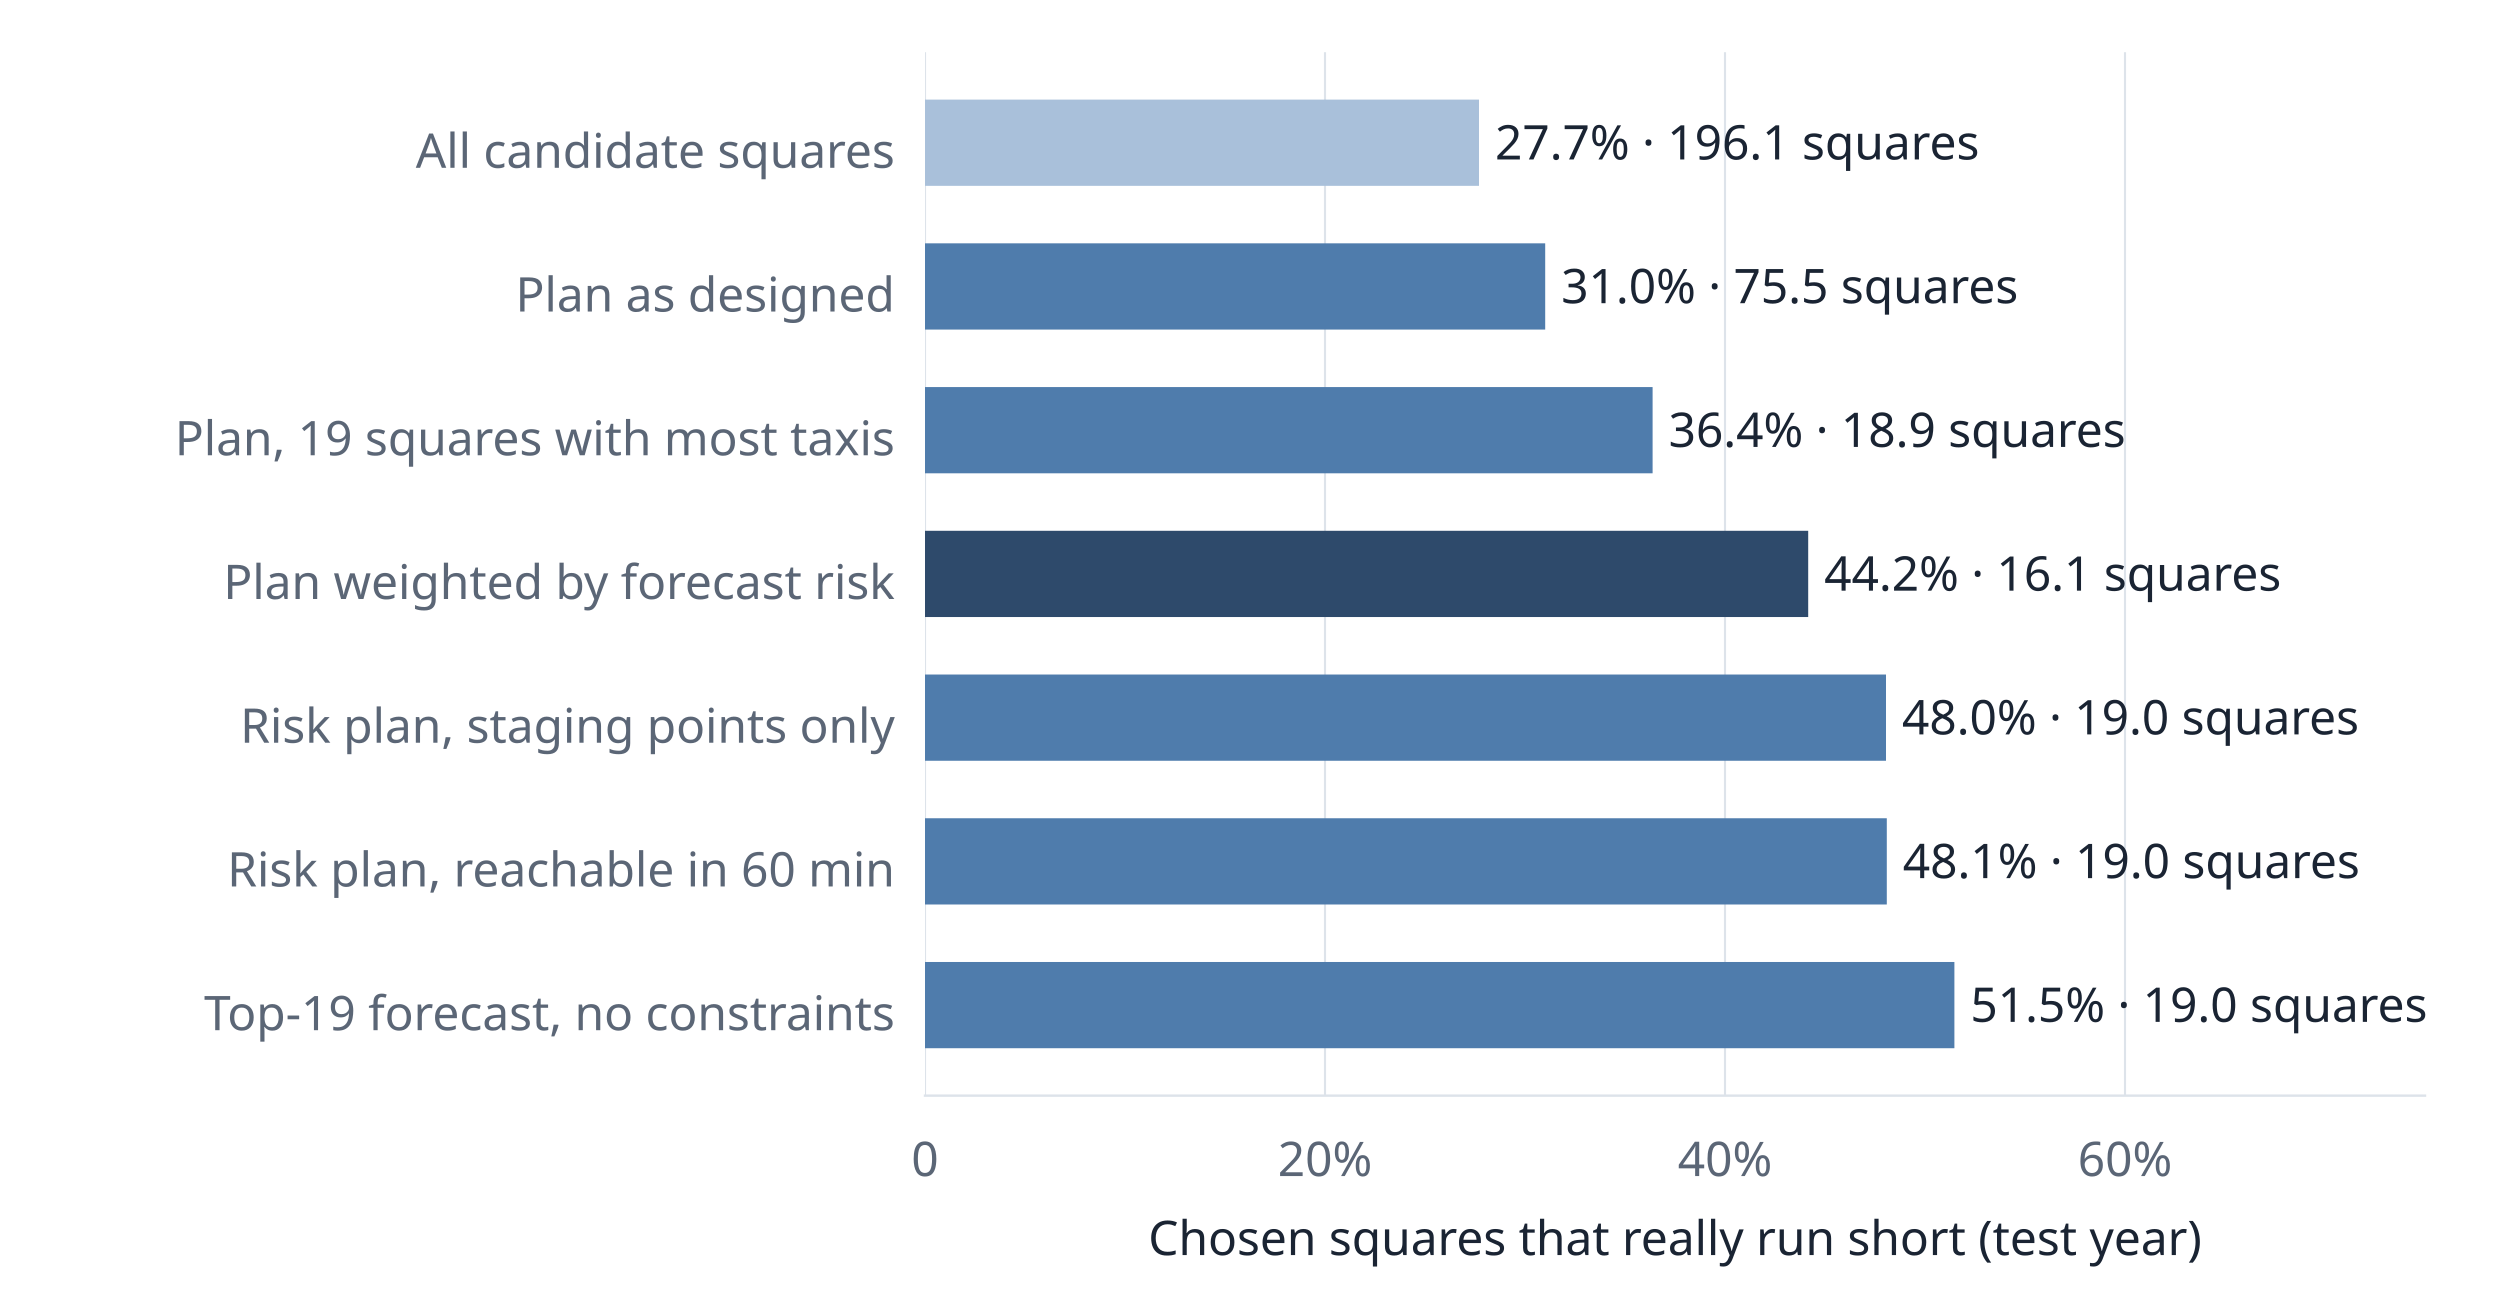
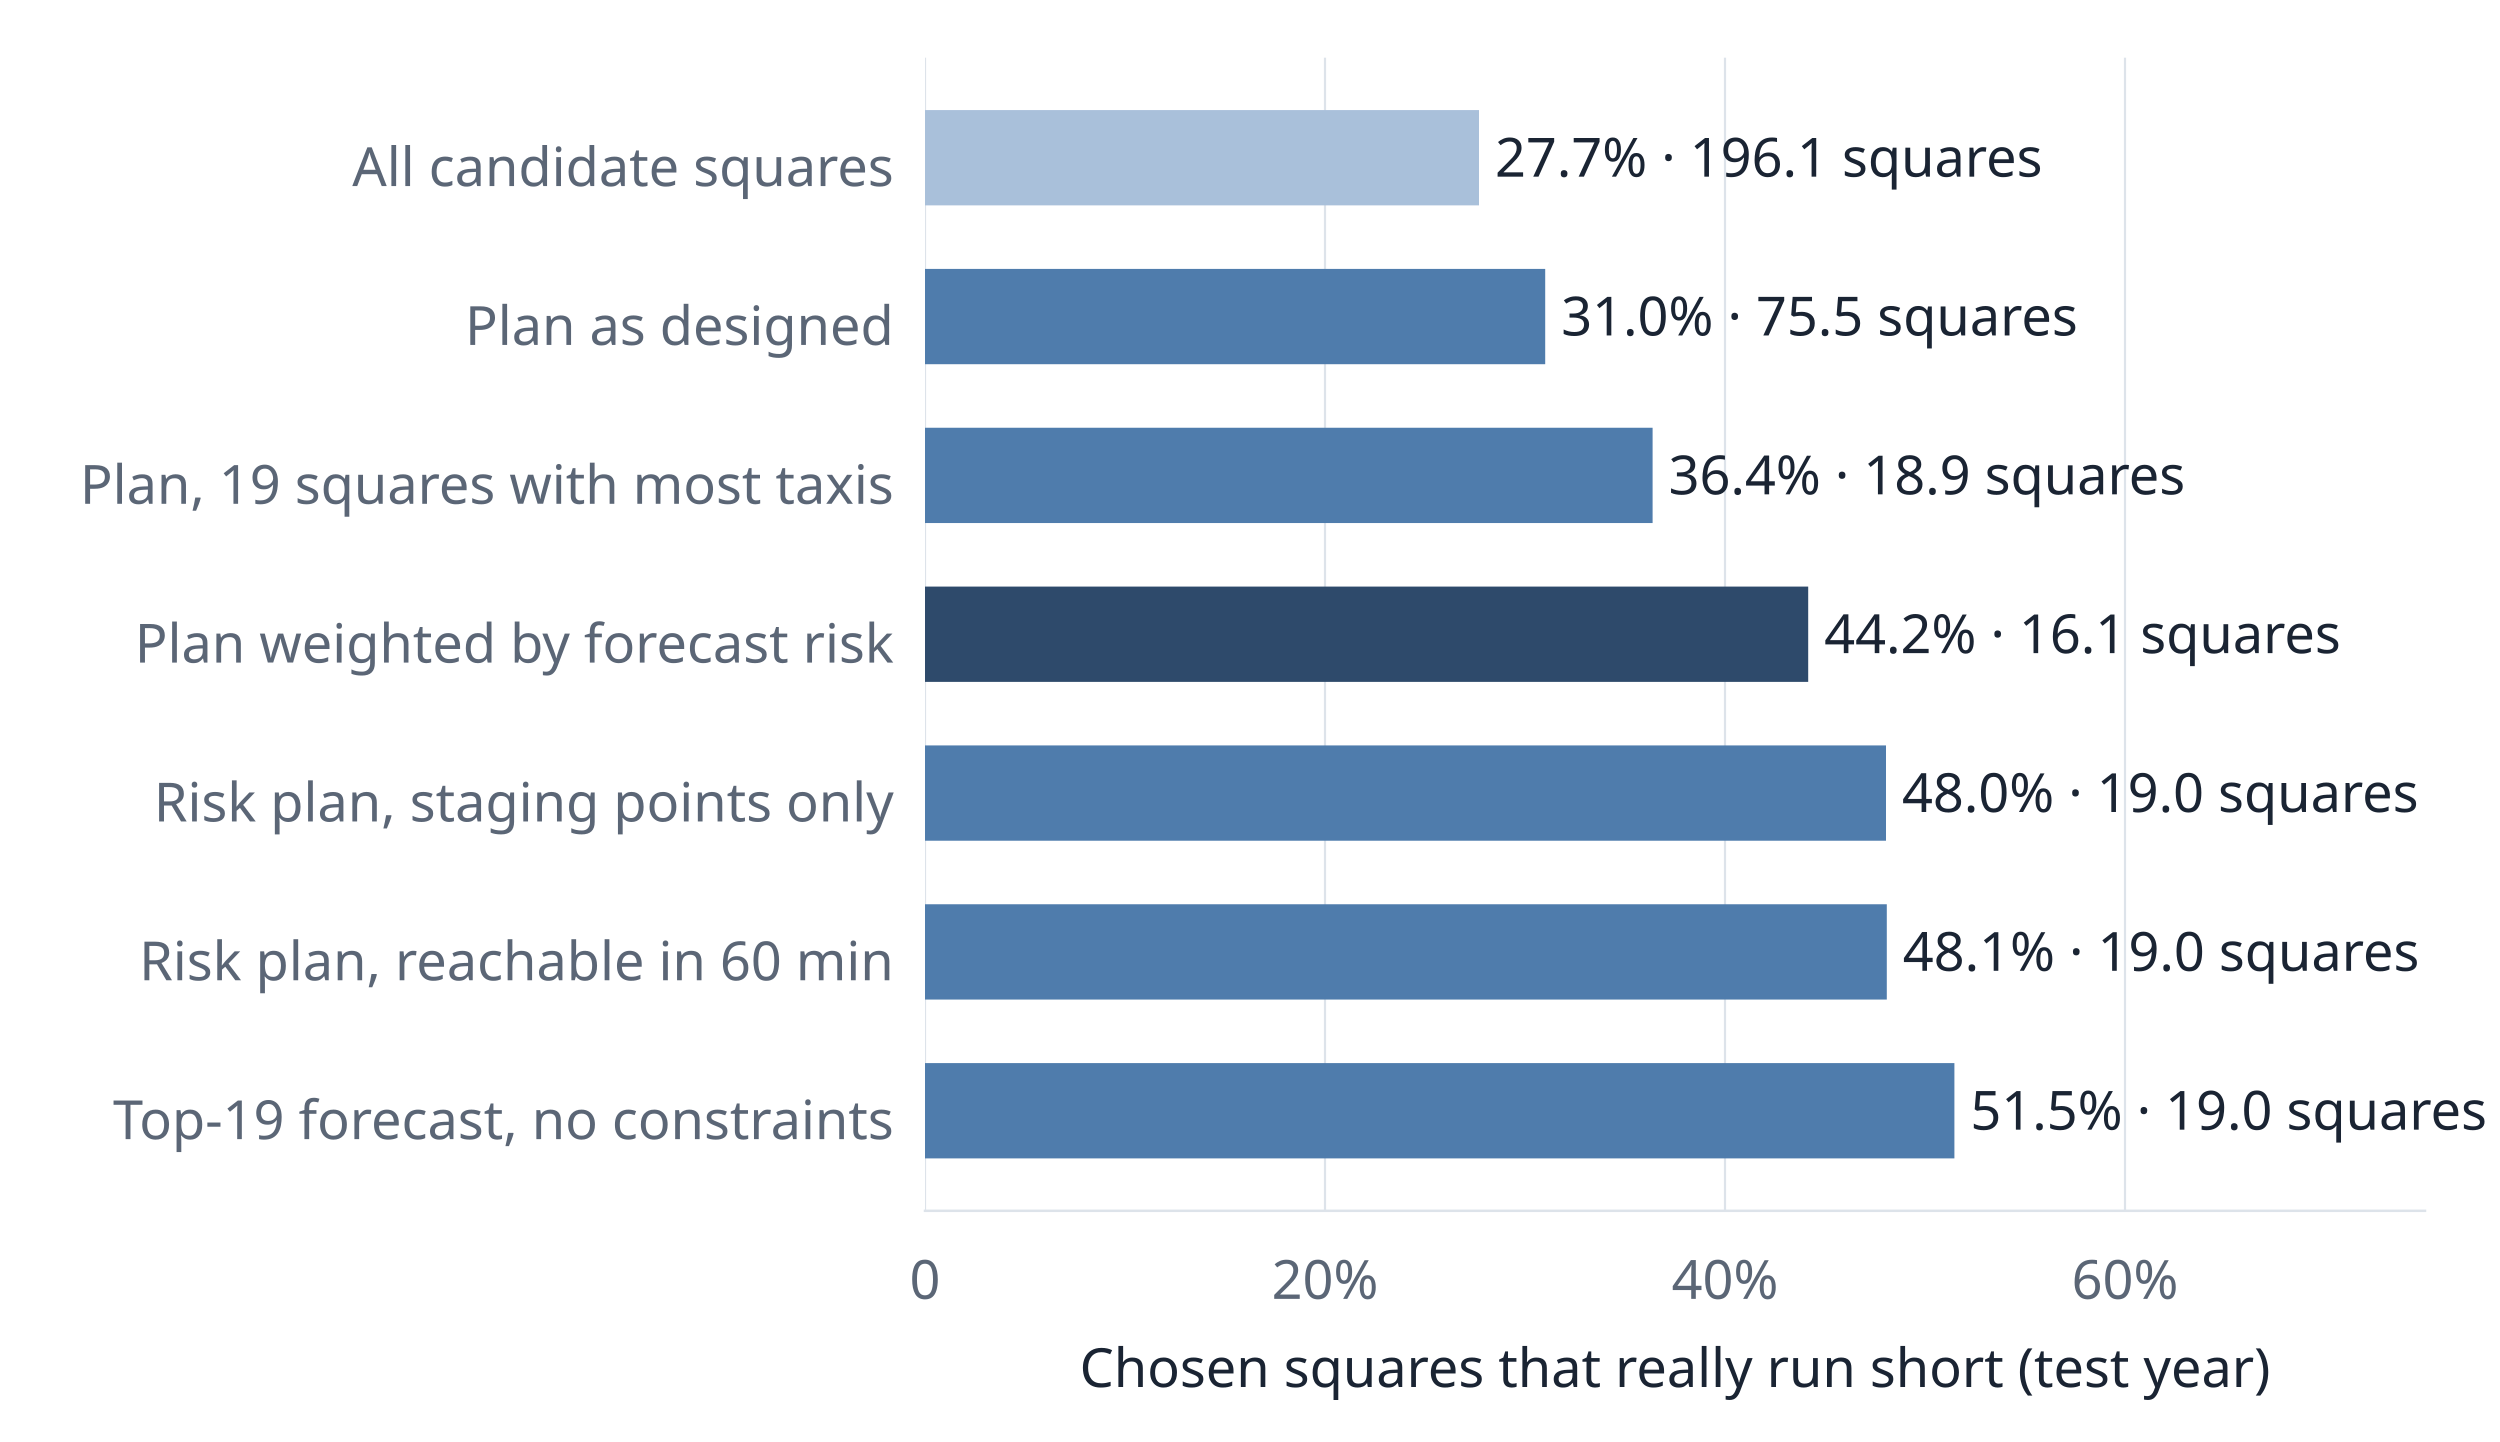
- <svg xmlns="http://www.w3.org/2000/svg" width="828pt" height="432pt" viewBox="0 0 828 432" version="1.1">
+ <svg xmlns="http://www.w3.org/2000/svg" width="799.2pt" height="460.8pt" viewBox="0 0 799.2 460.8" version="1.1">
  <defs>
    <style type="text/css">*{stroke-linejoin: round; stroke-linecap: butt}</style>
  </defs>
  <g id="figure_1">
    <g id="patch_1">
-       <path d="M 0 432  L 828 432  L 828 0  L 0 0  L 0 432  z " style="fill: none" />
+       <path d="M 0 460.8  L 799.2 460.8  L 799.2 0  L 0 0  L 0 460.8  z " style="fill: none" />
    </g>
    <g id="axes_1">
      <g id="patch_2">
-         <path d="M 306.36 362.88  L 803.16 362.88  L 803.16 17.28  L 306.36 17.28  L 306.36 362.88  z " style="fill: none" />
+         <path d="M 295.704 387.072  L 775.224 387.072  L 775.224 18.432  L 295.704 18.432  L 295.704 387.072  z " style="fill: none" />
      </g>
      <g id="matplotlib.axis_1">
        <g id="xtick_1">
          <g id="line2d_1">
-             <path d="M 306.36 362.88  L 306.36 17.28  " clip-path="url(#p8214b2434c)" style="fill: none; stroke: #dde3ea; stroke-width: 0.7; stroke-linecap: square" />
+             <path d="M 295.704 387.072  L 295.704 18.432  " clip-path="url(#p709d5cf5ea)" style="fill: none; stroke: #dde3ea; stroke-width: 0.7; stroke-linecap: square" />
          </g>
          <g id="line2d_2" />
          <g id="text_1">
-             <text style="font-size: 15.84px; font-family: 'Poppins'; text-anchor: middle; fill: #5b6676" x="306.36" y="389.512" transform="rotate(-0 306.36 389.512)">0</text>
+             <text style="font-size: 17.28px; font-family: 'Poppins'; text-anchor: middle; fill: #5b6676" x="295.704" y="415.216" transform="rotate(-0 295.704 415.216)">0</text>
          </g>
        </g>
        <g id="xtick_2">
          <g id="line2d_3">
-             <path d="M 438.84 362.88  L 438.84 17.28  " clip-path="url(#p8214b2434c)" style="fill: none; stroke: #dde3ea; stroke-width: 0.7; stroke-linecap: square" />
+             <path d="M 423.576 387.072  L 423.576 18.432  " clip-path="url(#p709d5cf5ea)" style="fill: none; stroke: #dde3ea; stroke-width: 0.7; stroke-linecap: square" />
          </g>
          <g id="line2d_4" />
          <g id="text_2">
-             <text style="font-size: 15.84px; font-family: 'Poppins'; text-anchor: middle; fill: #5b6676" x="438.84" y="389.512" transform="rotate(-0 438.84 389.512)">20%</text>
+             <text style="font-size: 17.28px; font-family: 'Poppins'; text-anchor: middle; fill: #5b6676" x="423.576" y="415.216" transform="rotate(-0 423.576 415.216)">20%</text>
          </g>
        </g>
        <g id="xtick_3">
          <g id="line2d_5">
-             <path d="M 571.32 362.88  L 571.32 17.28  " clip-path="url(#p8214b2434c)" style="fill: none; stroke: #dde3ea; stroke-width: 0.7; stroke-linecap: square" />
+             <path d="M 551.448 387.072  L 551.448 18.432  " clip-path="url(#p709d5cf5ea)" style="fill: none; stroke: #dde3ea; stroke-width: 0.7; stroke-linecap: square" />
          </g>
          <g id="line2d_6" />
          <g id="text_3">
-             <text style="font-size: 15.84px; font-family: 'Poppins'; text-anchor: middle; fill: #5b6676" x="571.32" y="389.512" transform="rotate(-0 571.32 389.512)">40%</text>
+             <text style="font-size: 17.28px; font-family: 'Poppins'; text-anchor: middle; fill: #5b6676" x="551.448" y="415.216" transform="rotate(-0 551.448 415.216)">40%</text>
          </g>
        </g>
        <g id="xtick_4">
          <g id="line2d_7">
-             <path d="M 703.8 362.88  L 703.8 17.28  " clip-path="url(#p8214b2434c)" style="fill: none; stroke: #dde3ea; stroke-width: 0.7; stroke-linecap: square" />
+             <path d="M 679.32 387.072  L 679.32 18.432  " clip-path="url(#p709d5cf5ea)" style="fill: none; stroke: #dde3ea; stroke-width: 0.7; stroke-linecap: square" />
          </g>
          <g id="line2d_8" />
          <g id="text_4">
-             <text style="font-size: 15.84px; font-family: 'Poppins'; text-anchor: middle; fill: #5b6676" x="703.8" y="389.512" transform="rotate(-0 703.8 389.512)">60%</text>
+             <text style="font-size: 17.28px; font-family: 'Poppins'; text-anchor: middle; fill: #5b6676" x="679.32" y="415.216" transform="rotate(-0 679.32 415.216)">60%</text>
          </g>
        </g>
        <g id="text_5">
-           <text style="font-size: 15.84px; font-family: 'Poppins'; text-anchor: middle; fill: #1a2433" x="554.76" y="415.688" transform="rotate(-0 554.76 415.688)">Chosen squares that really run short (test year)</text>
+           <text style="font-size: 17.28px; font-family: 'Poppins'; text-anchor: middle; fill: #1a2433" x="535.464" y="443.408" transform="rotate(-0 535.464 443.408)">Chosen squares that really run short (test year)</text>
        </g>
      </g>
      <g id="matplotlib.axis_2">
        <g id="ytick_1">
          <g id="line2d_9" />
          <g id="text_6">
-             <text style="font-size: 15.84px; font-family: 'Poppins'; text-anchor: end; fill: #5b6676" x="296.36" y="55.586" transform="rotate(-0 296.36 55.58608)">All candidate squares</text>
+             <text style="font-size: 17.28px; font-family: 'Poppins'; text-anchor: end; fill: #5b6676" x="285.704" y="59.493" transform="rotate(-0 285.704 59.49342)">All candidate squares</text>
          </g>
        </g>
        <g id="ytick_2">
          <g id="line2d_10" />
          <g id="text_7">
-             <text style="font-size: 15.84px; font-family: 'Poppins'; text-anchor: end; fill: #5b6676" x="296.36" y="103.189" transform="rotate(-0 296.36 103.1894)">Plan as designed</text>
+             <text style="font-size: 17.28px; font-family: 'Poppins'; text-anchor: end; fill: #5b6676" x="285.704" y="110.27" transform="rotate(-0 285.704 110.2703)">Plan as designed</text>
          </g>
        </g>
        <g id="ytick_3">
          <g id="line2d_11" />
          <g id="text_8">
-             <text style="font-size: 15.84px; font-family: 'Poppins'; text-anchor: end; fill: #5b6676" x="296.36" y="150.793" transform="rotate(-0 296.36 150.7927)">Plan, 19 squares with most taxis</text>
+             <text style="font-size: 17.28px; font-family: 'Poppins'; text-anchor: end; fill: #5b6676" x="285.704" y="161.047" transform="rotate(-0 285.704 161.0471)">Plan, 19 squares with most taxis</text>
          </g>
        </g>
        <g id="ytick_4">
          <g id="line2d_12" />
          <g id="text_9">
-             <text style="font-size: 15.84px; font-family: 'Poppins'; text-anchor: end; fill: #5b6676" x="296.36" y="198.396" transform="rotate(-0 296.36 198.396)">Plan weighted by forecast risk</text>
+             <text style="font-size: 17.28px; font-family: 'Poppins'; text-anchor: end; fill: #5b6676" x="285.704" y="211.824" transform="rotate(-0 285.704 211.824)">Plan weighted by forecast risk</text>
          </g>
        </g>
        <g id="ytick_5">
          <g id="line2d_13" />
          <g id="text_10">
-             <text style="font-size: 15.84px; font-family: 'Poppins'; text-anchor: end; fill: #5b6676" x="296.36" y="245.999" transform="rotate(-0 296.36 245.9993)">Risk plan, staging points only</text>
+             <text style="font-size: 17.28px; font-family: 'Poppins'; text-anchor: end; fill: #5b6676" x="285.704" y="262.601" transform="rotate(-0 285.704 262.6009)">Risk plan, staging points only</text>
          </g>
        </g>
        <g id="ytick_6">
          <g id="line2d_14" />
          <g id="text_11">
-             <text style="font-size: 15.84px; font-family: 'Poppins'; text-anchor: end; fill: #5b6676" x="296.36" y="293.603" transform="rotate(-0 296.36 293.6026)">Risk plan, reachable in 60 min</text>
+             <text style="font-size: 17.28px; font-family: 'Poppins'; text-anchor: end; fill: #5b6676" x="285.704" y="313.378" transform="rotate(-0 285.704 313.3777)">Risk plan, reachable in 60 min</text>
          </g>
        </g>
        <g id="ytick_7">
          <g id="line2d_15" />
          <g id="text_12">
-             <text style="font-size: 15.84px; font-family: 'Poppins'; text-anchor: end; fill: #5b6676" x="296.36" y="341.206" transform="rotate(-0 296.36 341.2059)">Top-19 forecast, no constraints</text>
+             <text style="font-size: 17.28px; font-family: 'Poppins'; text-anchor: end; fill: #5b6676" x="285.704" y="364.155" transform="rotate(-0 285.704 364.1546)">Top-19 forecast, no constraints</text>
          </g>
        </g>
      </g>
      <g id="patch_3">
-         <path d="M 306.36 362.88  L 803.16 362.88  " style="fill: none; stroke: #dde3ea; stroke-width: 0.8; stroke-linejoin: miter; stroke-linecap: square" />
+         <path d="M 295.704 387.072  L 775.224 387.072  " style="fill: none; stroke: #dde3ea; stroke-width: 0.8; stroke-linejoin: miter; stroke-linecap: square" />
      </g>
      <g id="patch_4">
-         <path d="M 306.36 61.551  L 489.845 61.551  L 489.845 32.989  L 306.36 32.989  z " clip-path="url(#p8214b2434c)" style="fill: #a9c0da" />
+         <path d="M 295.704 65.654  L 472.807 65.654  L 472.807 35.188  L 295.704 35.188  z " clip-path="url(#p709d5cf5ea)" style="fill: #a9c0da" />
      </g>
      <g id="patch_5">
-         <path d="M 306.36 109.154  L 511.77 109.154  L 511.77 80.592  L 306.36 80.592  z " clip-path="url(#p8214b2434c)" style="fill: #4f7cac" />
+         <path d="M 295.704 116.431  L 493.97 116.431  L 493.97 85.965  L 295.704 85.965  z " clip-path="url(#p709d5cf5ea)" style="fill: #4f7cac" />
      </g>
      <g id="patch_6">
-         <path d="M 306.36 156.758  L 547.341 156.758  L 547.341 128.196  L 306.36 128.196  z " clip-path="url(#p8214b2434c)" style="fill: #4f7cac" />
+         <path d="M 295.704 167.208  L 528.303 167.208  L 528.303 136.742  L 295.704 136.742  z " clip-path="url(#p709d5cf5ea)" style="fill: #4f7cac" />
      </g>
      <g id="patch_7">
-         <path d="M 306.36 204.361  L 598.876 204.361  L 598.876 175.799  L 306.36 175.799  z " clip-path="url(#p8214b2434c)" style="fill: #2e4a6b" />
+         <path d="M 295.704 217.985  L 578.045 217.985  L 578.045 187.519  L 295.704 187.519  z " clip-path="url(#p709d5cf5ea)" style="fill: #2e4a6b" />
      </g>
      <g id="patch_8">
-         <path d="M 306.36 251.964  L 624.643 251.964  L 624.643 223.402  L 306.36 223.402  z " clip-path="url(#p8214b2434c)" style="fill: #4f7cac" />
+         <path d="M 295.704 268.762  L 602.916 268.762  L 602.916 238.296  L 295.704 238.296  z " clip-path="url(#p709d5cf5ea)" style="fill: #4f7cac" />
      </g>
      <g id="patch_9">
-         <path d="M 306.36 299.568  L 624.908 299.568  L 624.908 271.006  L 306.36 271.006  z " clip-path="url(#p8214b2434c)" style="fill: #4f7cac" />
+         <path d="M 295.704 319.539  L 603.172 319.539  L 603.172 289.073  L 295.704 289.073  z " clip-path="url(#p709d5cf5ea)" style="fill: #4f7cac" />
      </g>
      <g id="patch_10">
-         <path d="M 306.36 347.171  L 647.297 347.171  L 647.297 318.609  L 306.36 318.609  z " clip-path="url(#p8214b2434c)" style="fill: #4f7cac" />
+         <path d="M 295.704 370.316  L 624.783 370.316  L 624.783 339.85  L 295.704 339.85  z " clip-path="url(#p709d5cf5ea)" style="fill: #4f7cac" />
      </g>
      <g id="text_13">
-         <text style="font-size: 15.84px; font-family: 'Poppins'; text-anchor: start; fill: #1a2433" x="495.144" y="52.814" transform="rotate(-0 495.144 52.81408)">27.7% · 196.1 squares</text>
+         <text style="font-size: 17.28px; font-family: 'Poppins'; text-anchor: start; fill: #1a2433" x="477.922" y="56.469" transform="rotate(-0 477.9216 56.46942)">27.7% · 196.1 squares</text>
      </g>
      <g id="text_14">
-         <text style="font-size: 15.84px; font-family: 'Poppins'; text-anchor: start; fill: #1a2433" x="517.069" y="100.417" transform="rotate(-0 517.0694 100.4174)">31.0% · 75.5 squares</text>
+         <text style="font-size: 17.28px; font-family: 'Poppins'; text-anchor: start; fill: #1a2433" x="499.084" y="107.246" transform="rotate(-0 499.0844 107.2463)">31.0% · 75.5 squares</text>
      </g>
      <g id="text_15">
-         <text style="font-size: 15.84px; font-family: 'Poppins'; text-anchor: start; fill: #1a2433" x="552.64" y="148.021" transform="rotate(-0 552.6403 148.0207)">36.4% · 18.9 squares</text>
+         <text style="font-size: 17.28px; font-family: 'Poppins'; text-anchor: start; fill: #1a2433" x="533.418" y="158.023" transform="rotate(-0 533.418 158.0231)">36.4% · 18.9 squares</text>
      </g>
      <g id="text_16">
-         <text style="font-size: 15.84px; font-family: 'Poppins'; text-anchor: start; fill: #1a2433" x="604.175" y="195.624" transform="rotate(-0 604.175 195.624)">44.2% · 16.1 squares</text>
+         <text style="font-size: 17.28px; font-family: 'Poppins'; text-anchor: start; fill: #1a2433" x="583.16" y="208.8" transform="rotate(-0 583.1603 208.8)">44.2% · 16.1 squares</text>
      </g>
      <g id="text_17">
-         <text style="font-size: 15.84px; font-family: 'Poppins'; text-anchor: start; fill: #1a2433" x="629.942" y="243.227" transform="rotate(-0 629.9424 243.2273)">48.0% · 19.0 squares</text>
+         <text style="font-size: 17.28px; font-family: 'Poppins'; text-anchor: start; fill: #1a2433" x="608.031" y="259.577" transform="rotate(-0 608.0314 259.5769)">48.0% · 19.0 squares</text>
      </g>
      <g id="text_18">
-         <text style="font-size: 15.84px; font-family: 'Poppins'; text-anchor: start; fill: #1a2433" x="630.207" y="290.831" transform="rotate(-0 630.2074 290.8306)">48.1% · 19.0 squares</text>
+         <text style="font-size: 17.28px; font-family: 'Poppins'; text-anchor: start; fill: #1a2433" x="608.287" y="310.354" transform="rotate(-0 608.2871 310.3537)">48.1% · 19.0 squares</text>
      </g>
      <g id="text_19">
-         <text style="font-size: 15.84px; font-family: 'Poppins'; text-anchor: start; fill: #1a2433" x="652.596" y="338.434" transform="rotate(-0 652.5965 338.4339)">51.5% · 19.0 squares</text>
+         <text style="font-size: 17.28px; font-family: 'Poppins'; text-anchor: start; fill: #1a2433" x="629.897" y="361.131" transform="rotate(-0 629.8975 361.1306)">51.5% · 19.0 squares</text>
      </g>
    </g>
  </g>
  <defs>
-     <clipPath id="p8214b2434c">
-       <rect x="306.36" y="17.28" width="496.8" height="345.6" />
+     <clipPath id="p709d5cf5ea">
+       <rect x="295.704" y="18.432" width="479.52" height="368.64" />
    </clipPath>
  </defs>
</svg>
